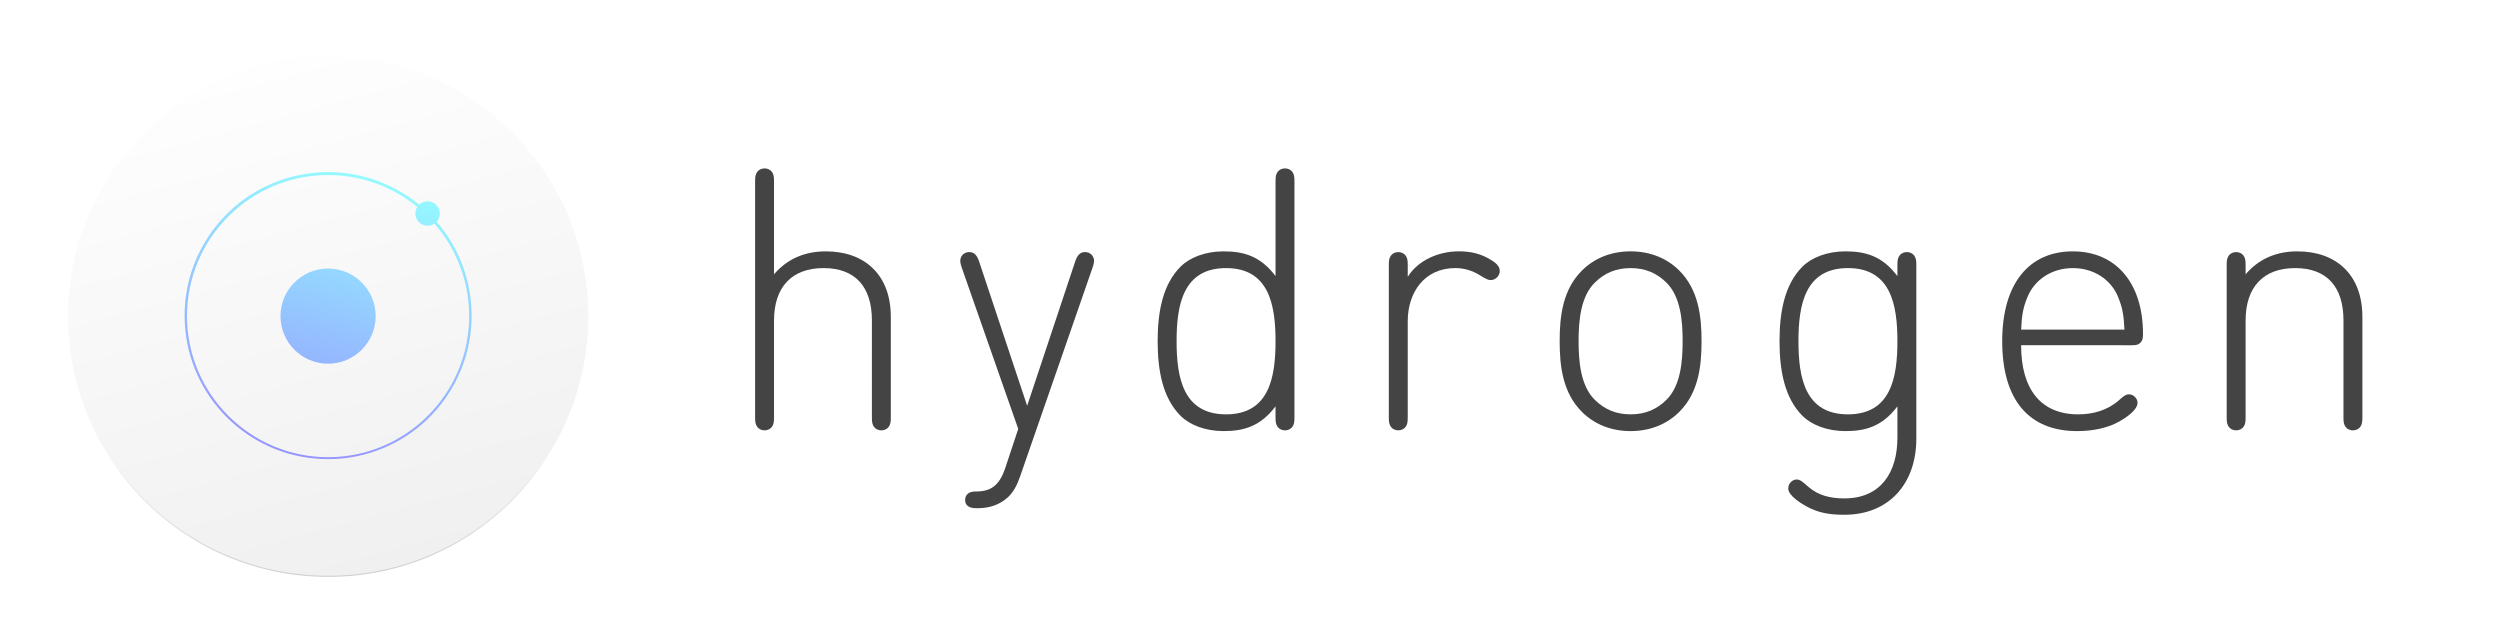
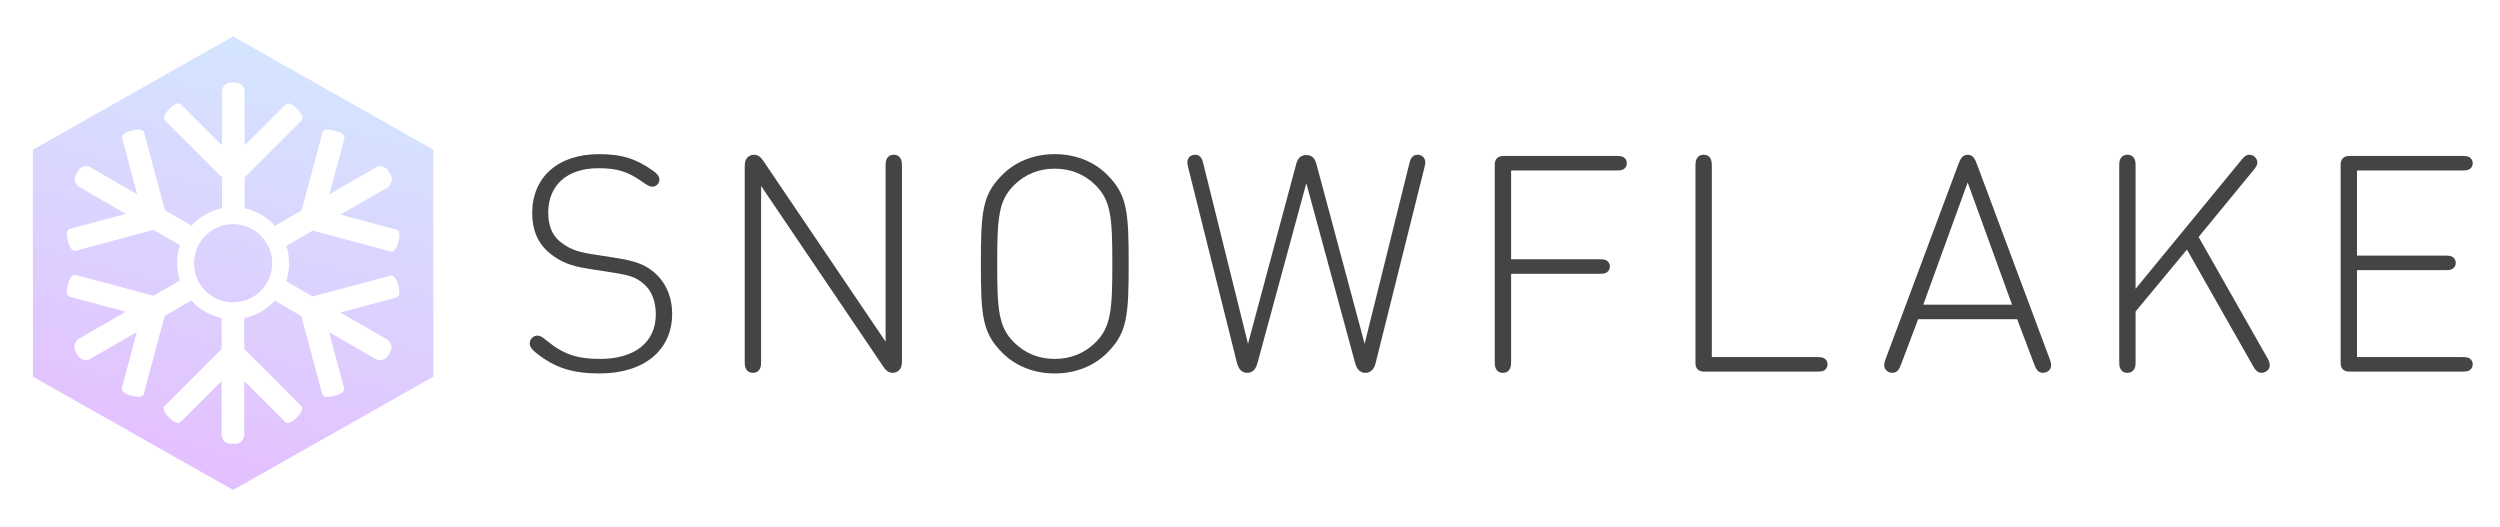
- <svg xmlns="http://www.w3.org/2000/svg" viewBox="0 0 8905 2252">
+ <svg xmlns="http://www.w3.org/2000/svg" viewBox="0 0 10696 2252">
  <defs>
-     <style>.cls-1{fill:url(#linear-gradient);}.cls-2{fill:#444;}.cls-3{fill:url(#linear-gradient-2);}.cls-4{mask:url(#mask);}.cls-5{fill:none;stroke:#828282;stroke-miterlimit:10;stroke-width:4px;}.cls-6{fill:url(#linear-gradient-3);}</style>
-     <linearGradient id="linear-gradient" x1="1171.12" y1="1126.5" x2="1171.12" y2="2081.5" gradientUnits="userSpaceOnUse">
-       <stop offset="0.53" />
-       <stop offset="0.72" stop-color="#2b2b2c" />
-       <stop offset="0.9" stop-color="#4c4d4e" />
-       <stop offset="1" stop-color="#58595b" />
-     </linearGradient>
-     <linearGradient id="linear-gradient-2" x1="929.27" y1="231.35" x2="1408.98" y2="2021.65" gradientUnits="userSpaceOnUse">
-       <stop offset="0" stop-color="#fefefe" />
-       <stop offset="1" stop-color="#f0f0f0" />
-     </linearGradient>
-     <mask id="mask" x="240.62" y="1126.5" width="1857" height="955" maskUnits="userSpaceOnUse">
-       <rect class="cls-1" x="254.12" y="1126.5" width="1834" height="955" />
-     </mask>
-     <linearGradient id="linear-gradient-3" x1="1036.72" y1="1618.29" x2="1300.53" y2="633.71" gradientUnits="userSpaceOnUse">
-       <stop offset="0" stop-color="#9694ff" />
-       <stop offset="1" stop-color="#94faff" />
+     <style>.cls-1{fill:#444;}.cls-2{fill:url(#linear-gradient);}</style>
+     <linearGradient id="linear-gradient" x1="754.81" y1="2031.23" x2="1239.92" y2="220.77" gradientUnits="userSpaceOnUse">
+       <stop offset="0" stop-color="#e4bfff" />
+       <stop offset="1" stop-color="#d4e5ff" />
    </linearGradient>
  </defs>
  <g id="Layer_5" data-name="Layer 5">
-     <path class="cls-2" d="M3105.71,1141.56c0-120.53-59.62-186.62-172.37-186.62s-176.25,67.39-176.25,186.62v346c0,17.5-1.94,24.62-7.13,32.4s-15.55,13-26.57,13-21.38-5.18-26.57-13-7.13-14.9-7.13-32.4V645.2c0-17.5,1.94-24.62,7.13-32.4s15.55-13,26.57-13,21.38,5.18,26.57,13,7.13,14.9,7.13,32.4V977c46.66-54.43,108.86-81.65,184-81.65,70,0,127,20.74,167.18,59.62,42.12,40.18,64.8,99.79,64.8,173.66v359c0,17.5-1.94,24.62-7.13,32.4s-15.55,13-26.57,13-21.38-5.18-26.57-13-7.13-14.9-7.13-32.4Z" />
-     <path class="cls-2" d="M3626.95,1527.77,3425.42,952.35c-5.18-15.55-6.48-24.62-3.24-33.7,4.54-12.31,15.55-20.74,30.46-20.74,18.14,0,27.86,12.31,35,33.7l171.07,513.86,171.07-513.86c7.13-21.38,16.85-33.7,35-33.7,14.9,0,25.92,8.42,30.46,20.74,3.24,9.07,1.94,18.14-3.24,33.7l-258.55,745.19c-9.72,28.51-23.33,55.08-42.77,73.22-31.75,29.16-68.69,39.53-110.16,39.53-17.5,0-25.27-2.59-31.1-6.48-7.78-5.18-11.66-11.66-11.66-23.33,0-9.07,3.89-18.14,11.66-23.33,5.18-3.89,13-6.48,27.22-6.48,51.84,0,82.94-20.09,104.33-84.24Z" />
-     <path class="cls-2" d="M4603.73,1520c-5.18,7.78-15.55,13-26.57,13s-21.38-5.18-26.57-13-7.13-14.9-7.13-32.4v-40.18c-54.43,72.58-115.34,88.13-185.33,88.13-64.8,0-120.53-22-152.93-54.43-63.5-63.5-81.65-160.7-81.65-265.68s18.14-202.17,81.65-265.68c32.4-32.4,88.13-54.43,152.93-54.43,70,0,130.89,15.55,185.33,88.13V645.2c0-17.5,1.94-24.62,7.13-32.4s15.55-13,26.57-13,21.38,5.18,26.57,13,7.13,14.9,7.13,32.4v842.39C4610.86,1505.09,4608.92,1512.21,4603.73,1520Zm-60.26-304.56c0-129.6-23.33-260.49-176.25-260.49S4191,1085.83,4191,1215.43s23.33,260.49,176.25,260.49S4543.47,1345,4543.47,1215.43Z" />
-     <path class="cls-2" d="M4947,943.28c0-17.5,1.94-24.62,7.13-32.4s15.55-13,26.57-13,21.38,5.18,26.57,13,7.13,14.9,7.13,32.4V986c36.29-58.32,108.86-90.72,181.44-90.72,42.77,0,77.76,7.78,114,29.81,16.85,10.37,32.4,22,32.4,40.18a33.82,33.82,0,0,1-9.07,22c-6.48,6.48-14.26,10.37-23.33,10.37s-16.85-3.89-40.18-18.14a162.57,162.57,0,0,0-85.54-24.62c-111.46,0-169.77,88.13-169.77,189.21v343.44c0,17.5-1.94,24.62-7.13,32.4s-15.55,13-26.57,13-21.38-5.18-26.57-13-7.13-14.9-7.13-32.4Z" />
-     <path class="cls-2" d="M5808.22,1535.54c-70,0-129.6-24.62-173.66-68.69-68-68-79.06-162-79.06-251.42s11-183.38,79.06-251.42c44.06-44.06,103.68-68.69,173.66-68.69s129.6,24.62,173.66,68.69c68,68,79.06,162,79.06,251.42s-11,183.38-79.06,251.42C5937.82,1510.92,5878.21,1535.54,5808.22,1535.54Zm185.33-320.11c0-74.52-7.78-158.76-57-208-35-35-76.46-52.49-128.3-52.49s-93.31,17.5-128.3,52.49c-49.25,49.25-57,133.49-57,208s7.78,158.76,57,208c35,35,76.46,52.49,128.3,52.49s93.31-17.5,128.3-52.49C5985.77,1374.19,5993.55,1290,5993.55,1215.43Z" />
-     <path class="cls-2" d="M6758.58,1447.42c-54.43,72.58-115.34,88.13-185.33,88.13-64.8,0-120.53-22-152.93-54.43-63.5-63.5-81.65-160.7-81.65-265.68s18.14-202.17,81.65-265.68c32.4-32.4,88.13-54.43,152.93-54.43,70,0,130.9,15.55,185.33,88.13V943.28c0-17.5,1.94-24.62,7.13-32.4s15.55-13,26.57-13,21.38,5.18,26.57,13,7.13,14.9,7.13,32.4v619.48c0,156.81-94.61,270.86-256.61,270.86-55.08,0-93.31-7.78-132.19-28.51-18.79-10.37-67.39-38.88-67.39-64.8,0-20.74,16.85-32.4,29.81-32.4,14.26,0,24.62,11.66,41.47,25.92,35,30.46,77.11,41.47,128.3,41.47,130.9,0,189.21-93.31,189.21-216.43Zm0-232c0-129.6-23.33-260.49-176.25-260.49s-176.25,130.9-176.25,260.49,23.33,260.49,176.25,260.49S6758.58,1345,6758.58,1215.43Z" />
-     <path class="cls-2" d="M7199.21,1229.69c0,158.11,71.28,246.24,203.47,246.24,52.49,0,103.68-14.26,143.85-49.25,18.14-16.2,25.27-22,37.58-22,15.55,0,29.81,14.9,29.81,29.81,0,27.86-45.36,55.73-66.09,67.39-35,20.09-86.83,33.7-149,33.7-172.37,0-267-111.46-267-320.11,0-206.06,95.9-320.11,251.42-320.11,154.87,0,250.13,114,250.13,294.19,0,8.42,0,22-9.07,31.1s-20.74,9.07-31.1,9.07ZM7567.27,1174c-2.59-51.84-6.48-75.82-22-114.69-25.92-64.8-88.13-104.33-162-104.33s-136.08,40.18-162,104.33c-15.55,38.88-19.44,62.86-22,114.69Z" />
-     <path class="cls-2" d="M8347.46,1141.56c0-120.53-59.62-186.62-172.37-186.62s-176.25,67.39-176.25,186.62v346c0,17.5-1.94,24.62-7.13,32.4s-15.55,13-26.57,13-21.38-5.18-26.57-13-7.13-14.9-7.13-32.4V943.28c0-17.5,1.94-24.62,7.13-32.4s15.55-13,26.57-13,21.38,5.18,26.57,13,7.13,14.9,7.13,32.4V977c46.66-54.43,108.86-81.65,184-81.65,70,0,127,20.74,167.18,59.62,42.12,40.18,64.8,99.79,64.8,173.66v359c0,17.5-1.94,24.62-7.13,32.4s-15.55,13-26.57,13-21.38-5.18-26.57-13-7.13-14.9-7.13-32.4Z" />
-     <circle class="cls-3" cx="1169.12" cy="1126.5" r="926.5" />
-     <g class="cls-4">
-       <path class="cls-5" d="M2095.62,1126.5c0,511.69-414.81,926.5-926.5,926.5s-926.5-414.81-926.5-926.5" />
-     </g>
-     <path class="cls-6" d="M1338.12,1126a169.5,169.5,0,1,1-169.5-169.5A169.5,169.5,0,0,1,1338.12,1126Zm185-409a43.5,43.5,0,1,0,43.5,43.5A43.5,43.5,0,0,0,1523.12,717Zm-156.18,878.46a511.16,511.16,0,1,0-198.32,40A507.76,507.76,0,0,0,1366.95,1595.46ZM1671.12,1126c0,277.08-225.42,502.5-502.5,502.5s-502.5-225.42-502.5-502.5,225.42-502.5,502.5-502.5S1671.12,848.92,1671.12,1126Z" />
+     <path class="cls-1" d="M2514.06,1149.34c-73.22-11.66-117.94-29.16-164.59-68-48.6-40.82-72.58-97.85-72.58-169.13,0-154.22,110.16-252.72,286.41-252.72,98.5,0,158.76,20.09,232,71.93,14.26,10.37,25.92,22,25.92,36.29,0,8.42-1.94,14.26-7.13,20.09-6.48,7.78-13.61,11-24,11s-22.68-7.13-36.94-17.5c-67.39-48-110.81-61.56-193.75-61.56-133.49,0-213.84,73.22-213.84,189.86,0,53.14,15.55,94.61,48,121.82,37.58,31.1,70.63,45.36,137.38,55.73l99.79,15.55c86.83,13.61,127,28.51,165.89,60.91,50.54,41.47,79.06,105,79.06,178.85,0,155.52-119.23,255.31-311,255.31-107.57,0-189.21-20.74-273.45-90.07-13.61-11-24.62-23.33-24.62-37.58,0-9.07,2.59-17.5,9.72-24.62a32.89,32.89,0,0,1,23.33-9.72c13,0,24,9.07,36.94,19.44,75.17,62.21,134.13,80.35,232,80.35,145.15,0,237.17-70,237.17-190.51,0-54.43-16.85-100.44-50.54-129.6s-59-37.58-133.49-49.25Z" />
+     <path class="cls-1" d="M3846.59,1584.15a39.86,39.86,0,0,1-27.22,11c-17.5,0-29.16-10.37-38.88-24.62l-524.23-775v751c0,20.09-1.94,26.57-7.78,35.64-5.83,8.42-14.9,13-27.22,13s-21.38-4.54-27.22-13c-5.83-9.07-7.78-15.55-7.78-35.64V710.65c0-19.44,4.54-29.81,12.31-37.58a39.86,39.86,0,0,1,27.22-11c17.5,0,29.16,10.37,38.88,24.62l524.23,775v-751c0-20.09,1.94-26.57,7.78-35.64,5.83-8.42,14.9-13,27.22-13s21.38,4.54,27.22,13c5.83,9.07,7.78,15.55,7.78,35.64v835.91C3858.91,1566,3854.37,1576.37,3846.59,1584.15Z" />
+     <path class="cls-1" d="M4512.74,1597.75c-92,0-169.78-33.7-224.21-88.13-85.54-85.54-92-156.81-92-381s6.48-295.49,92-381c54.43-54.43,132.19-88.13,224.21-88.13s169.77,33.7,224.21,88.13c85.54,85.54,92,156.81,92,381s-6.48,295.49-92,381C4682.51,1564.06,4604.75,1597.75,4512.74,1597.75ZM4759,1128.6c0-194.4-5.18-269.57-71.28-335.66-48-48-107.57-71.28-175-71.28s-127,23.33-175,71.28c-66.1,66.1-71.28,141.26-71.28,335.66s5.18,269.57,71.28,335.66c48,48,107.57,71.28,175,71.28s127-23.33,175-71.28C4753.79,1398.17,4759,1323,4759,1128.6Z" />
+     <path class="cls-1" d="M5588.93,783.87l-208.65,768.52c-3.24,11.66-8.42,24-15.55,31.1a38.63,38.63,0,0,1-28.51,11.66c-10.37,0-19.44-2.59-28.51-11.66-7.13-7.13-12.31-18.14-15.55-31.1L5083.49,716.48c-4.54-18.14-4.54-25.27-1.3-34.34,4.54-13,18.14-20.09,30.46-20.09,7.78,0,15.55,2.59,20.74,7.13,7.13,6.48,10.37,13,14.9,31.1l191.16,770.47,205.42-765.93c3.24-13,7.78-24,15.55-31.1s16.2-10.37,28.51-10.37,20.74,3.24,28.51,10.37,12.31,18.14,15.55,31.1l205.42,765.93,191.16-770.47c4.54-18.14,7.78-24.62,14.9-31.1,5.18-4.54,13-7.13,20.74-7.13,12.31,0,25.92,7.13,30.46,20.09,3.24,9.07,3.24,16.2-1.3,34.34l-208.65,835.91c-3.24,13-8.42,24-15.55,31.1-9.07,9.07-18.14,11.66-28.51,11.66a38.63,38.63,0,0,1-28.51-11.66c-7.13-7.13-12.31-19.44-15.55-31.1Z" />
+     <path class="cls-1" d="M6395.16,708.7c0-10.37,0-22,9.72-31.75s21.38-9.72,31.75-9.72H6915.5c18.14,0,25.92,1.94,32.4,6.48,8.42,6.48,12.31,14.26,12.31,24.62s-3.89,18.14-12.31,24.62c-6.48,4.54-14.26,6.48-32.4,6.48H6465.14v379.72h377.78c18.14,0,25.92,1.94,32.4,6.48,8.42,6.48,12.31,14.26,12.31,24.62s-3.89,18.14-12.31,24.62c-6.48,4.54-14.26,6.48-32.4,6.48H6465.14v375.19c0,20.09-1.94,26.57-7.78,35.64-5.83,8.42-14.9,13-27.22,13s-21.38-4.54-27.22-13c-5.83-9.07-7.78-15.55-7.78-35.64Z" />
+     <path class="cls-1" d="M7295.34,1590c-10.37,0-22,0-31.75-9.72s-9.72-21.38-9.72-31.75V710.65c0-20.09,1.94-26.57,7.78-35.64,5.83-8.42,14.9-13,27.22-13s21.38,4.54,27.22,13c5.83,9.07,7.78,15.55,7.78,35.64v817.12h450.36c18.14,0,25.92,1.94,32.4,6.48,8.42,6.48,12.31,14.26,12.31,24.62s-3.89,18.14-12.31,24.62c-6.48,4.54-14.26,6.48-32.4,6.48Z" />
+     <path class="cls-1" d="M8377.62,705.46c5.83-15.55,9.07-22.68,13.61-29.16a33.11,33.11,0,0,1,54.43,0c4.54,6.48,7.78,13.61,13.61,29.16L8769,1534.9c7.13,18.14,11,36.29-2.59,49.9-6.48,6.48-16.2,10.37-26.57,10.37A32.12,32.12,0,0,1,8723,1590c-8.42-5.83-12.31-12.31-19.44-30.46l-73.22-193.75H8206.55l-73.22,193.75c-7.13,18.14-11,24.62-19.44,30.46a32.11,32.11,0,0,1-16.85,5.18c-10.37,0-20.09-3.89-26.57-10.37-13.61-13.61-9.72-31.75-2.59-49.9Zm40.82,75.17-189.86,522.93h379.72Z" />
+     <path class="cls-1" d="M9356.61,1067.69l-219.67,265v213.84c0,20.09-1.94,26.57-7.78,35.64-5.83,8.42-14.9,13-27.22,13s-21.38-4.54-27.22-13c-5.83-9.07-7.78-15.55-7.78-35.64V710.65c0-20.09,1.94-26.57,7.78-35.64,5.83-8.42,14.9-13,27.22-13s21.38,4.54,27.22,13c5.83,9.07,7.78,15.55,7.78,35.64v524.88l453.6-552.09c7.13-9.07,17.5-21.38,33-21.38a32.47,32.47,0,0,1,22,8.42c8.42,7.13,13,16.2,12.31,26.57-.65,9.07-4.54,16.2-15.55,29.81L9406.5,1013.91,9700,1530.36c7.78,13.61,11,22.68,11,31.75,0,11-5.18,21.38-16.85,27.86-5.83,3.24-12.31,5.18-17.5,5.18-20.09,0-29.81-16.2-37.58-29.81Z" />
+     <path class="cls-1" d="M10055.66,1590c-10.37,0-22,0-31.75-9.72s-9.72-21.38-9.72-31.75V708.7c0-10.37,0-22,9.72-31.75s21.38-9.72,31.75-9.72h478.87c18.14,0,25.92,1.94,32.4,6.48,8.42,6.48,12.31,14.26,12.31,24.62s-3.89,18.14-12.31,24.62c-6.48,4.54-14.26,6.48-32.4,6.48h-450.36v364.17H10462c18.14,0,25.92,1.94,32.4,6.48,8.42,6.48,12.31,14.26,12.31,24.62s-3.89,18.14-12.31,24.62c-6.48,4.54-14.26,6.48-32.4,6.48h-377.78v371.95h450.36c18.14,0,25.92,1.94,32.4,6.48,8.42,6.48,12.31,14.26,12.31,24.62s-3.89,18.14-12.31,24.62c-6.48,4.54-14.26,6.48-32.4,6.48Z" />
+     <path class="cls-2" d="M1685.23,1183.16c-3.85-3.43-9.3-5.69-14.41-3.89q-166.19,44.58-332.44,89.06l-4-1.69q-55.07-31.85-110.17-63.65,1.37-4,2.59-8.09a240.64,240.64,0,0,0,.94-134.64q-1.24-4.34-2.64-8.62,56.21-32.46,112.42-64.89c2-.26,3.87.82,5.82,1.18l328.29,88c5.29,1.71,10.74-1.08,14.56-4.64,7.93-7.4,12.56-17.66,15.45-27.94,3.85-14.79,9.43-30,6.35-45.46-1.19-6.42-4.42-14-11.51-15.45-80-21.32-159.91-43.05-240-64.15q25.65-15,51.39-29.91a45.28,45.28,0,0,0,6.34-3.37q71-41,142-82c14-8,21.17-25,19.79-40.68-1-12-8.92-21.46-14.33-31.69-6.44-11.22-18.75-18-31.42-18.88a37.64,37.64,0,0,0-21.7,4.64Q1508.83,774,1409.1,831.62c21.66-80,43-160.16,64.48-240.25,1.6-4.8-.84-9.84-3.93-13.49-7.06-8.13-17.21-12.89-27.37-15.95-9.46-2.43-19-5.62-28.72-6.95l-1-.13-1.18-.14a52.88,52.88,0,0,0-14.95.26c-6.48,1.06-14.34,3.71-16.46,10.66q-44.82,167-89.54,334c-3.44,3.19-8.18,4.92-12.17,7.43l.05.35q-51.14,29.55-102.32,59-3-3.32-6.06-6.54a239,239,0,0,0-114.68-66.34q-4.32-1.07-8.69-2,0-66.25,0-132.51,122.39-122.63,245-245c5.13-5.53,3.21-14,.73-20.37-5.06-13.16-15.95-22.53-25.64-32.28-7.45-7.79-16.41-14.58-26.85-17.74-5.1-1.42-11.26-2.11-15.74,1.26C1164.63,503.71,1105.75,563,1046.52,622q0-115.3,0-230.61c-.08-15.29-10.16-29.82-24.3-35.52-10.19-4.52-21.54-2.56-32.33-3-16.14-.47-31.78,10.17-37.39,25.3-3.74,9.31-2.49,19.5-2.71,29.27q0,107.27,0,214.53C890.72,563.22,832,504.12,772.94,445.29c-4.58-4-11.38-3.13-16.8-1.55-12.64,4-22.49,13.3-31.44,22.65-9.31,8.85-18.38,18.87-21.93,31.53-1.43,5.43-1.85,12.22,2.48,16.48Q827.52,636.72,949.81,759q0,66.12,0,132.23-4.22.85-8.4,1.85a239,239,0,0,0-115.63,65.85q-3.18,3.26-6.22,6.65-57-32.91-114-65.75-45-167-89.59-334.2c-1.47-6-7.69-9.11-13.25-10.48-13.41-3.32-27.15.16-40.09,3.9-12.24,2.92-24.75,7.11-34,16-3.77,3.82-7.47,9.06-6.27,14.7,21.33,80.51,43.34,160.86,64.44,241.43q-99.46-57.54-199-114.94A39.88,39.88,0,0,0,344,719.39c-9.24,6.92-13.35,18.14-19.3,27.62-10.08,17.51-3.71,42,13.59,52.37Q438.38,857.27,538.56,915q-120.4,32.41-240.89,64.6c-6.52,1.74-9.35,8.87-10.6,14.85-3.27,16.21,2.77,32.06,6.77,47.52,3,9.95,7.74,19.87,15.66,26.83,3.85,3.43,9.3,5.69,14.41,3.89q166.19-44.58,332.44-89.06l4,1.69q55.07,31.85,110.17,63.65-1.37,4-2.59,8.09a240.65,240.65,0,0,0-.95,134.63q1.24,4.34,2.64,8.62-56.21,32.46-112.42,64.89c-2,.26-3.87-.82-5.82-1.18l-328.29-88c-5.29-1.71-10.74,1.08-14.56,4.64-7.93,7.4-12.56,17.66-15.45,27.94-3.85,14.79-9.43,30-6.35,45.46,1.19,6.42,4.42,14,11.51,15.45,80,21.32,159.91,43.05,240,64.15q-25.65,15-51.39,29.91a45.31,45.31,0,0,0-6.34,3.37q-71,41-142,82c-14,8-21.17,25-19.79,40.68,1,12,8.92,21.46,14.33,31.69,6.44,11.22,18.75,18,31.41,18.88a37.64,37.64,0,0,0,21.7-4.64q99.74-57.57,199.47-115.18c-21.66,80-43,160.16-64.48,240.25-1.6,4.8.84,9.84,3.93,13.49,7.06,8.13,17.21,12.88,27.37,15.95,9.46,2.43,19,5.62,28.72,6.95l1,.13,1.18.14a52.87,52.87,0,0,0,14.95-.26c6.48-1.06,14.34-3.71,16.46-10.66q44.82-167,89.54-334c3.44-3.19,8.18-4.92,12.17-7.43l-.05-.35q51.14-29.55,102.32-59,3,3.32,6.06,6.54a239,239,0,0,0,114.68,66.34q4.32,1.07,8.69,2,0,66.25,0,132.51-122.39,122.63-245,245c-5.13,5.53-3.21,14-.73,20.37,5.06,13.16,15.95,22.53,25.64,32.28,7.45,7.79,16.41,14.58,26.85,17.74,5.1,1.42,11.26,2.11,15.74-1.26C830.11,1748.29,889,1689,948.21,1630q0,115.3,0,230.61c.08,15.29,10.16,29.82,24.3,35.52,10.19,4.52,21.54,2.56,32.33,3,16.14.47,31.78-10.17,37.39-25.3,3.74-9.31,2.49-19.5,2.71-29.27q0-107.27,0-214.53c59.08,58.76,117.84,117.86,176.86,176.68,4.58,4,11.38,3.13,16.8,1.55,12.64-4,22.49-13.3,31.44-22.65,9.31-8.85,18.38-18.87,21.93-31.53,1.43-5.43,1.85-12.22-2.48-16.48Q1167.22,1615.28,1044.93,1493q0-66.12,0-132.23,4.22-.85,8.4-1.85A239,239,0,0,0,1169,1293.08q3.18-3.26,6.22-6.65,57,32.91,114,65.75,45,167,89.59,334.2c1.47,6,7.69,9.11,13.25,10.48,13.41,3.32,27.15-.16,40.09-3.9,12.24-2.92,24.75-7.11,34-16,3.77-3.82,7.47-9.06,6.27-14.7-21.33-80.51-43.34-160.86-64.44-241.43q99.46,57.54,199,114.94a39.88,39.88,0,0,0,43.75-3.14c9.24-6.92,13.35-18.14,19.3-27.62,10.08-17.51,3.71-42-13.59-52.37q-100.09-57.88-200.27-115.65,120.4-32.41,240.89-64.6c6.52-1.74,9.35-8.87,10.6-14.85,3.27-16.21-2.77-32.06-6.77-47.52C1697.84,1200,1693.15,1190.13,1685.23,1183.16Zm-648.68,105.62a169.35,169.35,0,0,1-79.66-.32,167.26,167.26,0,1,1,79.66.32Zm-39.18,807.44-856.6-484.69V640.47l856.6-484.69L1854,640.47v971.07Z" />
  </g>
</svg>
